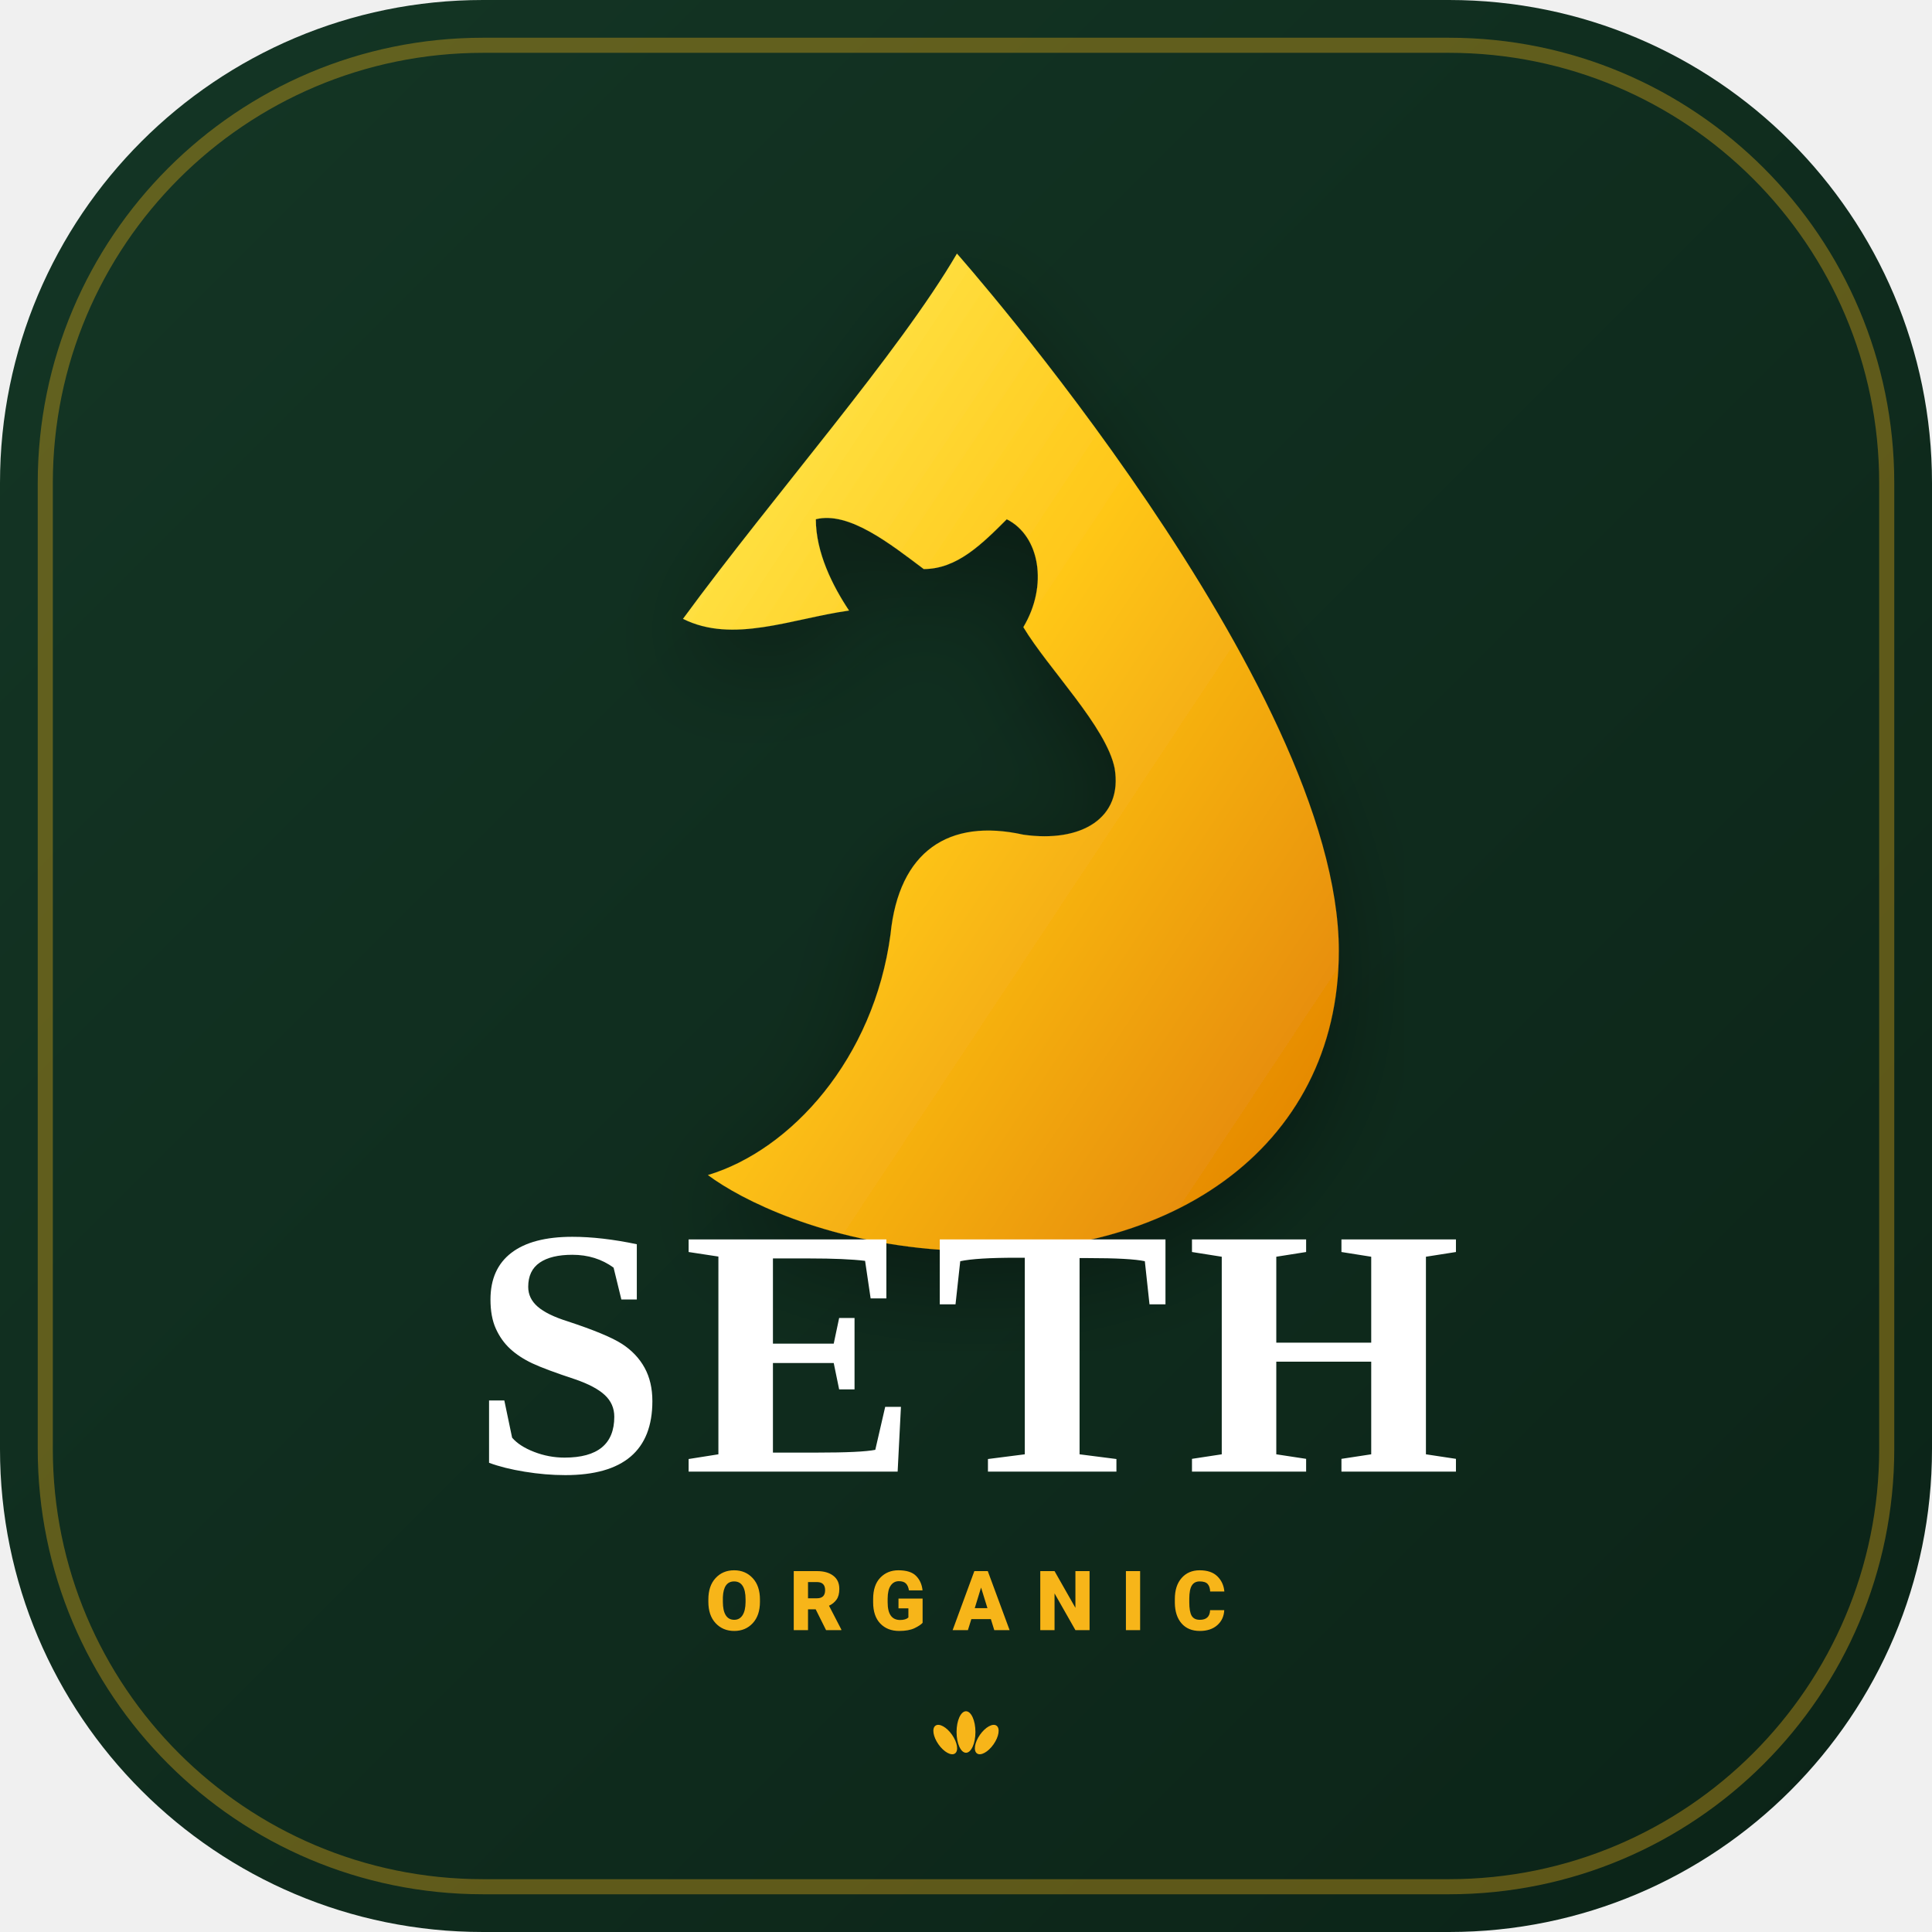
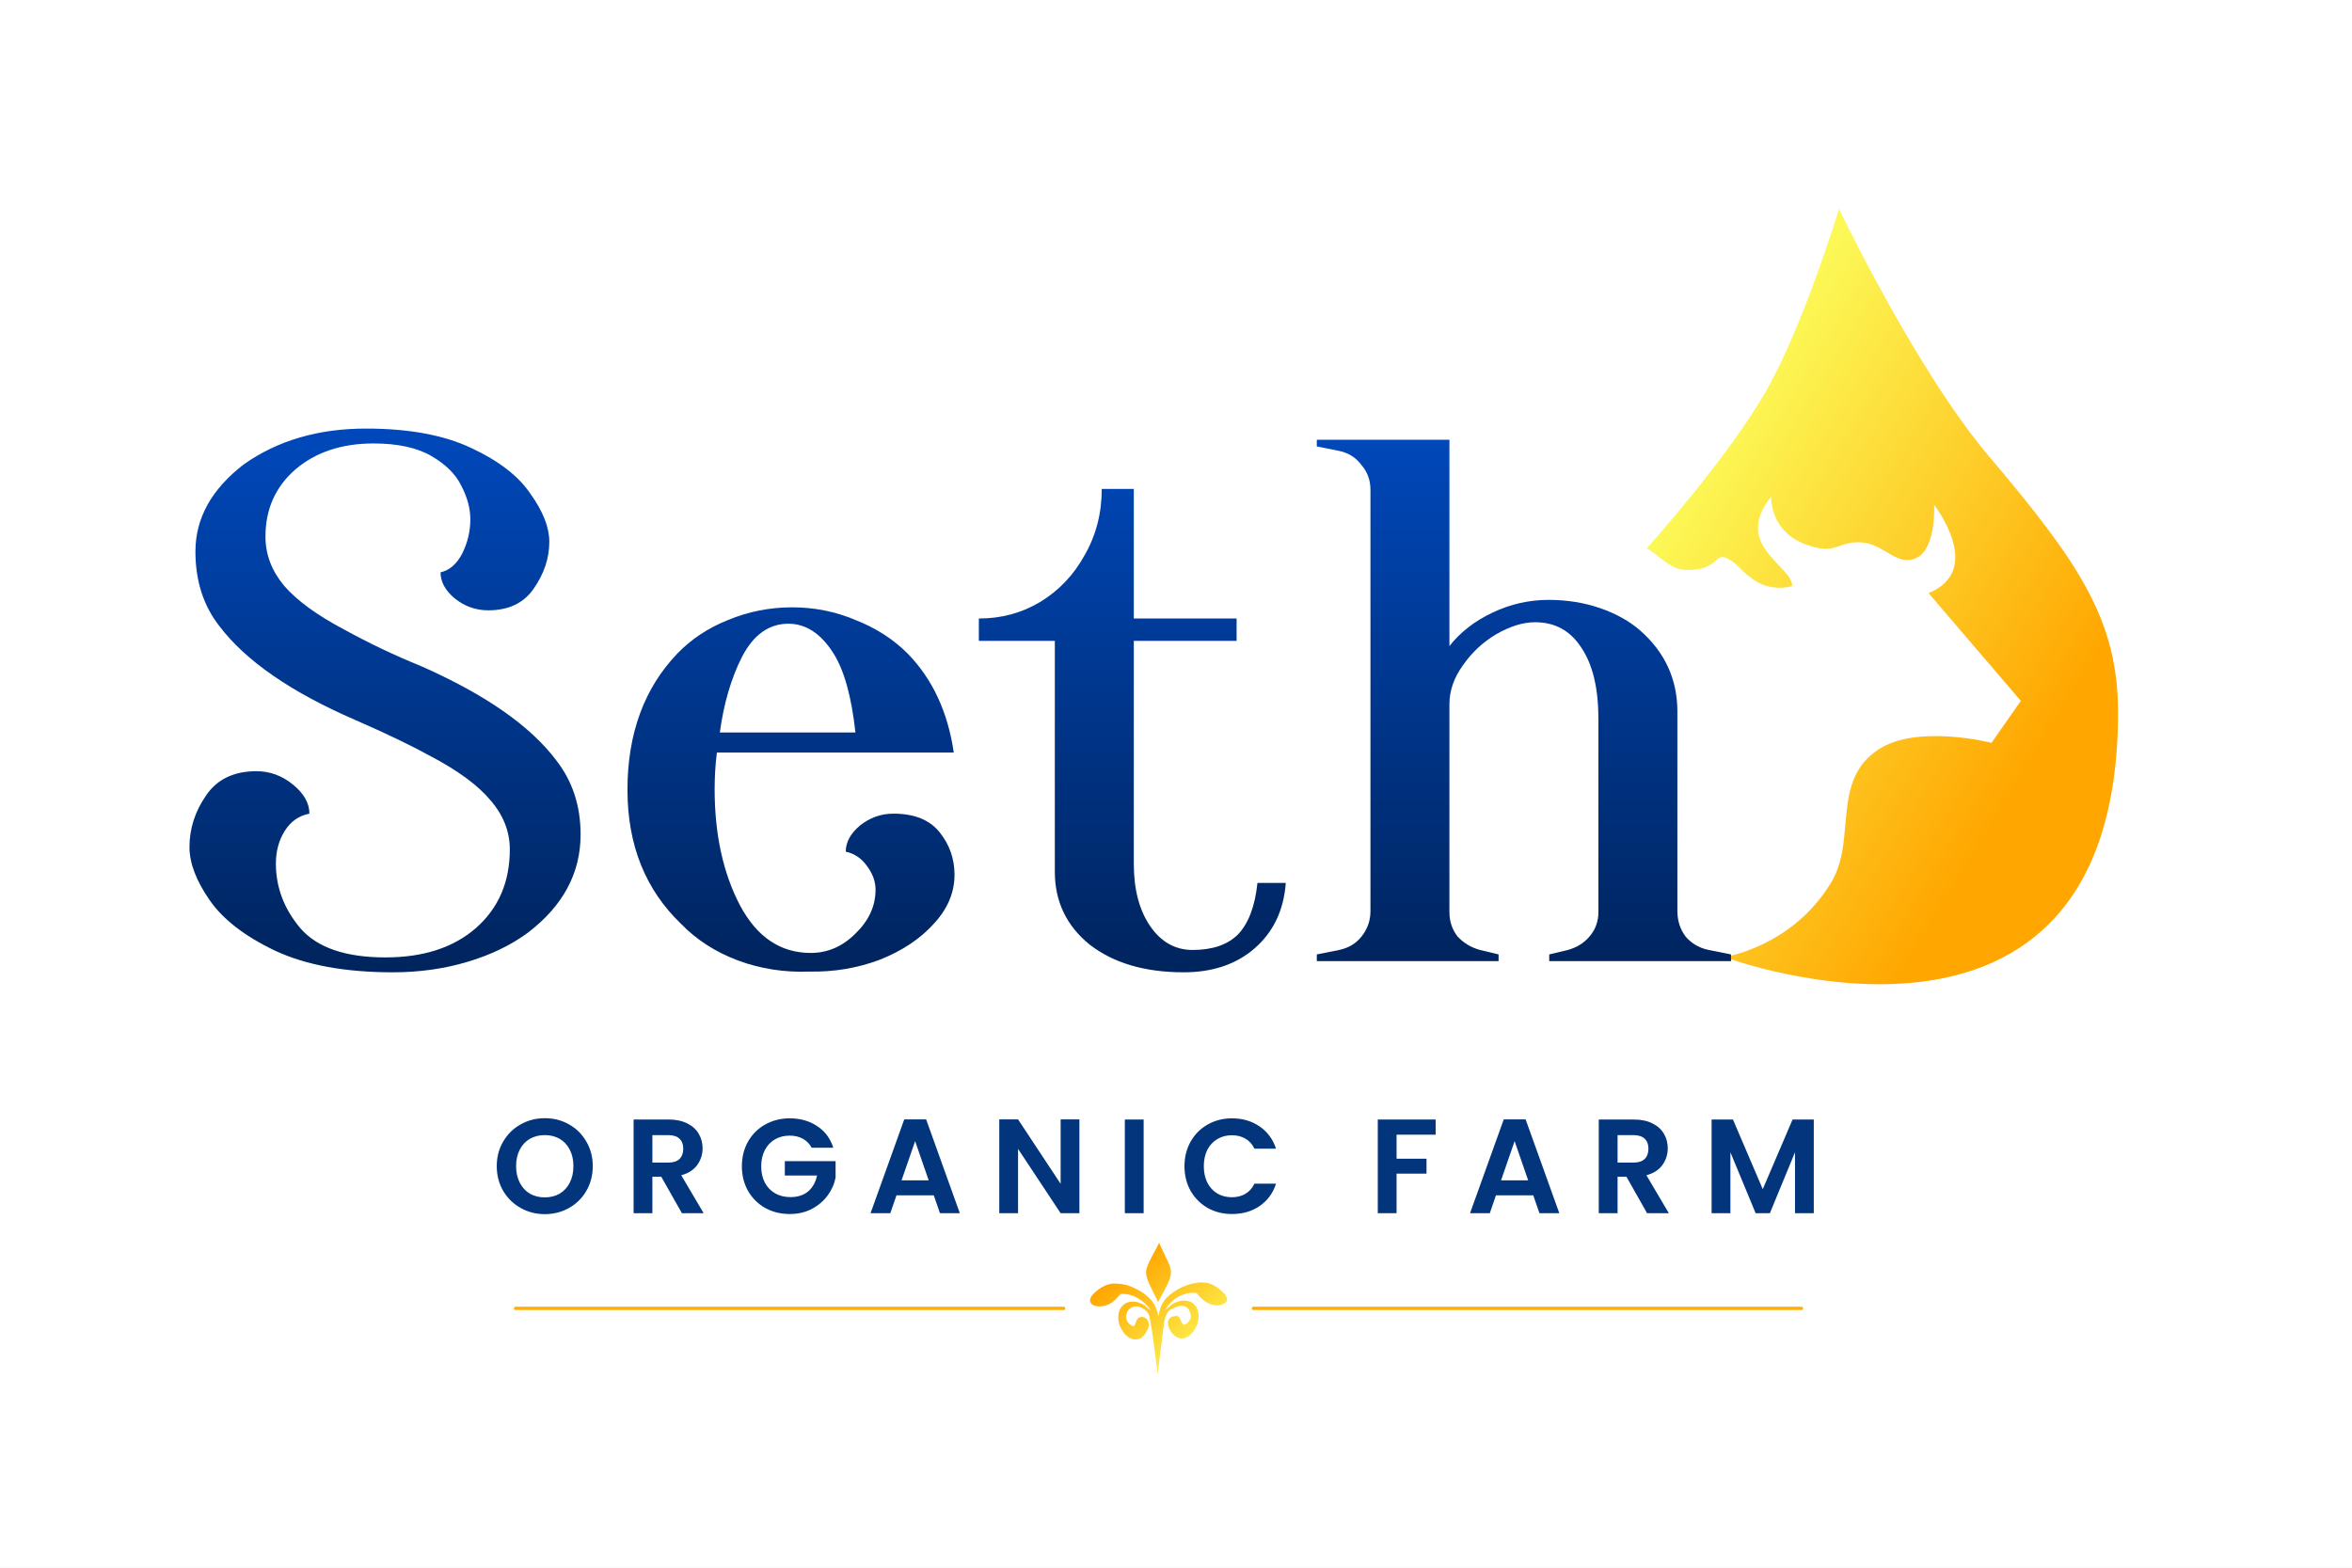
- <svg xmlns="http://www.w3.org/2000/svg" viewBox="0 0 512 512" width="100%" height="100%">
+ <svg xmlns="http://www.w3.org/2000/svg" width="120" height="80" viewBox="0 0 120 80" fill="none">
+   <rect width="120" height="80" fill="white" />
+   <path d="M91.439 29.909C91.439 28.838 88.371 27.838 90.369 25.338C90.369 25.338 90.226 27.517 92.866 27.981C93.737 28.134 94.043 27.552 95.113 27.695C96.183 27.838 96.859 28.969 97.825 28.445C98.789 27.922 98.681 25.767 98.681 25.767C98.681 25.767 101.285 29.088 98.395 30.267L103.104 35.766L101.606 37.908C101.606 37.908 97.854 36.946 95.862 38.23C93.399 39.818 94.744 42.837 93.437 45.015C91.444 48.336 87.978 48.837 87.978 48.837C87.978 48.837 108.063 56.371 108.063 36.337C108.063 31.588 105.994 28.624 101.463 23.267C97.747 18.874 93.829 10.662 93.829 10.662C93.829 10.662 92.066 16.45 90.19 19.803C88.237 23.296 84.019 27.981 84.019 27.981C84.72 28.374 85.203 29.088 86.088 29.088C87.586 29.088 87.503 28.297 87.978 28.445C88.549 28.624 88.684 29.002 89.37 29.517C90.369 30.267 91.439 29.909 91.439 29.909Z" fill="url(#paint0_linear_587_3115)" />
+   <path d="M28.368 38.785C29.204 39.849 29.622 41.116 29.622 42.586C29.622 44.562 28.722 46.235 26.923 47.603C26.062 48.236 25.035 48.731 23.845 49.085C22.654 49.44 21.387 49.617 20.044 49.617C17.611 49.617 15.609 49.25 14.038 48.515C12.492 47.78 11.377 46.919 10.693 45.931C10.009 44.942 9.667 44.043 9.667 43.232C9.667 42.294 9.945 41.42 10.503 40.609C11.06 39.773 11.922 39.355 13.088 39.355C13.772 39.355 14.393 39.583 14.95 40.039C15.508 40.495 15.786 40.989 15.786 41.521C15.254 41.623 14.836 41.914 14.532 42.395C14.228 42.877 14.076 43.434 14.076 44.068C14.076 45.284 14.494 46.387 15.33 47.375C16.192 48.363 17.636 48.857 19.663 48.857C21.589 48.857 23.122 48.363 24.263 47.375C25.428 46.361 26.011 45.018 26.011 43.346C26.011 42.434 25.682 41.597 25.023 40.837C24.389 40.077 23.376 39.329 21.982 38.594C20.968 38.037 19.676 37.416 18.105 36.732C14.836 35.313 12.53 33.717 11.187 31.943C10.376 30.904 9.971 29.637 9.971 28.142C9.971 26.444 10.794 24.962 12.441 23.695C14.165 22.478 16.242 21.87 18.675 21.87C20.854 21.87 22.641 22.2 24.035 22.858C25.454 23.517 26.467 24.303 27.075 25.215C27.709 26.102 28.026 26.913 28.026 27.648C28.026 28.484 27.759 29.282 27.227 30.042C26.721 30.777 25.948 31.145 24.909 31.145C24.275 31.145 23.705 30.942 23.198 30.536C22.717 30.131 22.476 29.688 22.476 29.206C22.932 29.105 23.3 28.788 23.578 28.256C23.857 27.698 23.997 27.116 23.997 26.507C23.997 25.95 23.845 25.38 23.54 24.797C23.262 24.214 22.755 23.707 22.02 23.276C21.285 22.846 20.297 22.63 19.055 22.63C17.433 22.63 16.103 23.074 15.064 23.961C14.05 24.848 13.544 25.988 13.544 27.381C13.544 28.294 13.861 29.13 14.494 29.89C15.153 30.65 16.179 31.398 17.573 32.133C18.814 32.817 20.119 33.438 21.488 33.995C24.757 35.44 27.05 37.036 28.368 38.785Z" fill="url(#paint1_linear_587_3115)" />
+   <path d="M45.583 41.521C46.648 41.521 47.433 41.838 47.94 42.472C48.447 43.105 48.7 43.827 48.7 44.638C48.7 45.55 48.345 46.387 47.636 47.147C46.952 47.907 46.039 48.515 44.899 48.971C43.759 49.402 42.555 49.605 41.288 49.58C40.021 49.63 38.805 49.44 37.639 49.009C36.499 48.578 35.536 47.958 34.75 47.147C32.926 45.398 32.014 43.118 32.014 40.305C32.014 37.442 32.863 35.123 34.56 33.349C35.27 32.614 36.131 32.044 37.145 31.639C38.184 31.208 39.274 30.992 40.414 30.992C41.554 30.992 42.631 31.208 43.645 31.639C44.684 32.044 45.571 32.614 46.306 33.349C47.572 34.642 48.358 36.327 48.662 38.404H36.575C36.499 39.013 36.461 39.633 36.461 40.267C36.461 42.573 36.892 44.55 37.753 46.197C38.615 47.818 39.818 48.629 41.364 48.629C42.226 48.629 42.986 48.3 43.645 47.641C44.329 46.982 44.671 46.235 44.671 45.398C44.671 44.993 44.532 44.6 44.253 44.22C43.974 43.815 43.607 43.561 43.151 43.46C43.151 42.978 43.391 42.535 43.873 42.13C44.38 41.724 44.95 41.521 45.583 41.521ZM40.224 31.829C39.236 31.829 38.45 32.386 37.867 33.501C37.31 34.591 36.93 35.883 36.727 37.378H43.645C43.442 35.528 43.062 34.173 42.505 33.311C41.871 32.323 41.111 31.829 40.224 31.829Z" fill="url(#paint2_linear_587_3115)" />
+   <path d="M63.092 31.563V32.703H57.847V44.068C57.847 45.386 58.125 46.45 58.683 47.261C59.24 48.072 59.962 48.477 60.849 48.477C61.863 48.477 62.636 48.211 63.168 47.679C63.7 47.121 64.03 46.247 64.156 45.056H65.601C65.499 46.45 64.967 47.565 64.004 48.401C63.067 49.212 61.863 49.617 60.393 49.617C58.417 49.617 56.82 49.149 55.604 48.211C54.413 47.248 53.818 46.007 53.818 44.486V32.703H49.941V31.563C51.081 31.563 52.12 31.284 53.057 30.726C54.02 30.144 54.781 29.345 55.338 28.332C55.921 27.318 56.212 26.191 56.212 24.949H57.847V31.563H63.092Z" fill="url(#paint3_linear_587_3115)" />
+   <path d="M88.317 48.705V49.047H79.043V48.705L79.993 48.477C80.449 48.35 80.817 48.122 81.095 47.793C81.4 47.438 81.552 47.02 81.552 46.539V36.694C81.552 35.123 81.26 33.907 80.677 33.045C80.12 32.184 79.334 31.753 78.321 31.753C77.713 31.753 77.054 31.955 76.344 32.361C75.66 32.766 75.09 33.298 74.634 33.957C74.178 34.591 73.95 35.25 73.95 35.934V46.539C73.95 47.02 74.089 47.438 74.368 47.793C74.672 48.122 75.052 48.35 75.508 48.477L76.458 48.705V49.047H67.184V48.705L68.324 48.477C68.805 48.376 69.186 48.148 69.464 47.793C69.768 47.413 69.921 46.982 69.921 46.501V24.987C69.921 24.505 69.768 24.087 69.464 23.733C69.186 23.352 68.805 23.112 68.324 23.01L67.184 22.782V22.44H73.95V32.969C74.507 32.26 75.242 31.689 76.154 31.259C77.066 30.828 78.017 30.612 79.005 30.612C79.942 30.612 80.817 30.752 81.628 31.03C82.439 31.309 83.123 31.689 83.68 32.171C84.947 33.286 85.581 34.667 85.581 36.314V46.501C85.581 46.982 85.72 47.413 85.999 47.793C86.303 48.148 86.696 48.376 87.177 48.477L88.317 48.705Z" fill="url(#paint4_linear_587_3115)" />
+   <path d="M54.269 66.767C49.138 66.767 33.489 66.767 26.306 66.767" stroke="#FFAE09" stroke-width="0.168" stroke-linecap="round" />
+   <path d="M57.176 66.032C56.862 66.388 56.619 66.647 56.122 66.667C55.693 66.685 55.416 66.402 55.791 66.023C56.08 65.729 56.49 65.48 56.899 65.499C57.145 65.51 57.431 65.541 57.664 65.637C58.051 65.797 58.427 66.001 58.719 66.324C58.956 66.587 59.036 66.863 59.116 67.202C59.156 66.738 59.303 66.402 59.647 66.108C60.147 65.68 60.864 65.39 61.508 65.453C61.868 65.496 62.244 65.768 62.491 66.043C62.589 66.151 62.666 66.381 62.527 66.478C61.996 66.845 61.367 66.419 61.046 65.983C60.363 65.914 59.807 66.27 59.423 66.868C59.711 66.633 59.853 66.467 60.219 66.391C60.801 66.261 61.232 66.681 61.142 67.322C61.038 68.064 60.268 68.746 59.732 67.94C59.495 67.582 59.522 67.131 60.061 67.16C60.242 67.171 60.229 67.534 60.4 67.608C60.565 67.599 60.788 67.318 60.759 67.145C60.639 66.433 60.1 66.624 59.73 66.825C59.407 67.001 59.368 67.694 59.368 67.694L59.062 70.116C59.062 70.116 58.767 67.563 58.618 67.098C58.538 66.908 58.349 66.772 58.177 66.707C57.549 66.466 57.125 67.347 57.779 67.668C57.949 67.751 57.922 67.318 58.115 67.235C58.425 67.101 58.719 67.442 58.584 67.769C58.516 67.935 58.361 68.214 58.187 68.292C57.826 68.48 57.445 68.224 57.254 67.89C57.105 67.665 57.022 67.357 57.063 67.083C57.181 66.291 58.039 66.265 58.513 66.714C58.585 66.786 58.604 66.808 58.69 66.855L58.701 66.854C58.735 66.892 58.685 66.806 58.701 66.854C58.35 66.337 57.766 65.99 57.176 66.032Z" fill="url(#paint5_linear_587_3115)" />
+   <path d="M59.135 63.418C59.135 63.461 59.135 63.426 59.135 63.418C59.898 65.101 60.015 64.715 59.083 66.453C58.912 66.023 58.433 65.285 58.474 64.875C58.515 64.464 59.013 63.734 59.135 63.418Z" fill="url(#paint6_linear_587_3115)" />
+   <path d="M58.513 66.714L58.69 66.855L58.701 66.854C58.735 66.892 58.685 66.806 58.701 66.854L58.69 66.855C58.604 66.808 58.585 66.786 58.513 66.714Z" fill="url(#paint7_linear_587_3115)" />
+   <path d="M63.948 66.767C69.079 66.767 84.728 66.767 91.911 66.767" stroke="#FFAE09" stroke-width="0.168" stroke-linecap="round" />
+   <path d="M27.797 61.959C27.35 61.959 26.939 61.854 26.565 61.644C26.19 61.434 25.893 61.144 25.674 60.774C25.455 60.4 25.345 59.977 25.345 59.507C25.345 59.041 25.455 58.624 25.674 58.254C25.893 57.879 26.19 57.587 26.565 57.377C26.939 57.167 27.35 57.062 27.797 57.062C28.25 57.062 28.66 57.167 29.03 57.377C29.405 57.587 29.699 57.879 29.914 58.254C30.133 58.624 30.243 59.041 30.243 59.507C30.243 59.977 30.133 60.4 29.914 60.774C29.699 61.144 29.405 61.434 29.03 61.644C28.656 61.854 28.245 61.959 27.797 61.959ZM27.797 61.103C28.085 61.103 28.339 61.039 28.558 60.911C28.777 60.779 28.948 60.592 29.071 60.35C29.195 60.108 29.256 59.827 29.256 59.507C29.256 59.188 29.195 58.909 29.071 58.672C28.948 58.429 28.777 58.245 28.558 58.117C28.339 57.989 28.085 57.925 27.797 57.925C27.51 57.925 27.254 57.989 27.03 58.117C26.811 58.245 26.64 58.429 26.517 58.672C26.393 58.909 26.332 59.188 26.332 59.507C26.332 59.827 26.393 60.108 26.517 60.35C26.64 60.592 26.811 60.779 27.03 60.911C27.254 61.039 27.51 61.103 27.797 61.103ZM34.792 61.911L33.737 60.048H33.285V61.911H32.326V57.13H34.12C34.49 57.13 34.805 57.197 35.066 57.329C35.326 57.457 35.52 57.633 35.648 57.856C35.78 58.076 35.846 58.322 35.846 58.596C35.846 58.911 35.755 59.197 35.572 59.452C35.39 59.703 35.118 59.877 34.757 59.973L35.901 61.911H34.792ZM33.285 59.329H34.086C34.346 59.329 34.541 59.267 34.668 59.144C34.796 59.016 34.86 58.84 34.86 58.617C34.86 58.398 34.796 58.229 34.668 58.11C34.541 57.987 34.346 57.925 34.086 57.925H33.285V59.329ZM41.412 58.569C41.303 58.368 41.152 58.215 40.96 58.11C40.769 58.005 40.545 57.952 40.289 57.952C40.006 57.952 39.755 58.016 39.536 58.144C39.316 58.272 39.145 58.455 39.022 58.692C38.899 58.929 38.837 59.203 38.837 59.514C38.837 59.834 38.899 60.112 39.022 60.35C39.15 60.587 39.326 60.77 39.549 60.898C39.773 61.025 40.033 61.089 40.33 61.089C40.695 61.089 40.995 60.993 41.227 60.802C41.46 60.605 41.613 60.334 41.686 59.987H40.042V59.254H42.632V60.089C42.568 60.423 42.431 60.731 42.221 61.014C42.011 61.297 41.739 61.525 41.406 61.699C41.077 61.868 40.707 61.952 40.296 61.952C39.835 61.952 39.417 61.85 39.042 61.644C38.673 61.434 38.38 61.144 38.166 60.774C37.956 60.404 37.851 59.984 37.851 59.514C37.851 59.044 37.956 58.624 38.166 58.254C38.38 57.879 38.673 57.589 39.042 57.384C39.417 57.174 39.832 57.069 40.289 57.069C40.828 57.069 41.296 57.201 41.693 57.466C42.09 57.726 42.364 58.094 42.515 58.569H41.412ZM47.642 61H45.738L45.423 61.911H44.416L46.135 57.124H47.252L48.971 61.911H47.957L47.642 61ZM47.382 60.233L46.69 58.233L45.998 60.233H47.382ZM55.072 61.911H54.114L51.942 58.63V61.911H50.983V57.124H51.942L54.114 60.411V57.124H55.072V61.911ZM58.349 57.13V61.911H57.39V57.13H58.349ZM60.433 59.514C60.433 59.044 60.538 58.624 60.748 58.254C60.963 57.879 61.253 57.589 61.618 57.384C61.988 57.174 62.401 57.069 62.858 57.069C63.392 57.069 63.86 57.206 64.262 57.48C64.664 57.754 64.945 58.133 65.104 58.617H64.002C63.892 58.388 63.737 58.217 63.536 58.103C63.34 57.989 63.111 57.932 62.851 57.932C62.572 57.932 62.324 57.998 62.105 58.13C61.89 58.258 61.721 58.441 61.598 58.678C61.479 58.916 61.419 59.194 61.419 59.514C61.419 59.829 61.479 60.108 61.598 60.35C61.721 60.587 61.89 60.772 62.105 60.904C62.324 61.032 62.572 61.096 62.851 61.096C63.111 61.096 63.34 61.039 63.536 60.925C63.737 60.806 63.892 60.633 64.002 60.404H65.104C64.945 60.893 64.664 61.274 64.262 61.548C63.865 61.818 63.397 61.952 62.858 61.952C62.401 61.952 61.988 61.85 61.618 61.644C61.253 61.434 60.963 61.144 60.748 60.774C60.538 60.404 60.433 59.984 60.433 59.514ZM73.247 57.13V57.904H71.254V59.13H72.781V59.891H71.254V61.911H70.295V57.13H73.247ZM78.228 61H76.324L76.009 61.911H75.002L76.722 57.124H77.838L79.557 61.911H78.544L78.228 61ZM77.968 60.233L77.276 58.233L76.585 60.233H77.968ZM84.035 61.911L82.981 60.048H82.529V61.911H81.57V57.13H83.364C83.734 57.13 84.049 57.197 84.309 57.329C84.57 57.457 84.764 57.633 84.892 57.856C85.024 58.076 85.09 58.322 85.09 58.596C85.09 58.911 84.999 59.197 84.816 59.452C84.634 59.703 84.362 59.877 84.001 59.973L85.145 61.911H84.035ZM82.529 59.329H83.33C83.59 59.329 83.784 59.267 83.912 59.144C84.04 59.016 84.104 58.84 84.104 58.617C84.104 58.398 84.04 58.229 83.912 58.11C83.784 57.987 83.59 57.925 83.33 57.925H82.529V59.329ZM92.54 57.13V61.911H91.581V58.802L90.3 61.911H89.574L88.286 58.802V61.911H87.327V57.13H88.416L89.937 60.685L91.457 57.13H92.54Z" fill="#02357C" />
  <defs>
-     <linearGradient id="farmBg" x1="0%" y1="0%" x2="100%" y2="100%">
-       <stop offset="0%" stop-color="#143625" />
-       <stop offset="100%" stop-color="#0B2317" />
+     <linearGradient id="paint0_linear_587_3115" x1="93.384" y1="12.216" x2="112.905" y2="24.094" gradientUnits="userSpaceOnUse">
+       <stop stop-color="#FCF957" />
+       <stop offset="1" stop-color="#FFA600" />
    </linearGradient>
-     <linearGradient id="gheeGold" x1="0%" y1="0%" x2="100%" y2="100%">
-       <stop offset="0%" stop-color="#FFF05A" />
-       <stop offset="45%" stop-color="#FFC719" />
-       <stop offset="100%" stop-color="#E07C00" />
+     <linearGradient id="paint1_linear_587_3115" x1="48.992" y1="21.87" x2="48.992" y2="49.617" gradientUnits="userSpaceOnUse">
+       <stop stop-color="#0048BB" />
+       <stop offset="1" stop-color="#00245D" />
    </linearGradient>
-     <filter id="subtleGlow" x="-10%" y="-10%" width="120%" height="120%">
-       <feDropShadow dx="0" dy="4" stdDeviation="6" flood-color="#000000" flood-opacity="0.35" />
-     </filter>
+     <linearGradient id="paint2_linear_587_3115" x1="48.992" y1="21.87" x2="48.992" y2="49.617" gradientUnits="userSpaceOnUse">
+       <stop stop-color="#0048BB" />
+       <stop offset="1" stop-color="#00245D" />
+     </linearGradient>
+     <linearGradient id="paint3_linear_587_3115" x1="48.992" y1="21.87" x2="48.992" y2="49.617" gradientUnits="userSpaceOnUse">
+       <stop stop-color="#0048BB" />
+       <stop offset="1" stop-color="#00245D" />
+     </linearGradient>
+     <linearGradient id="paint4_linear_587_3115" x1="48.992" y1="21.87" x2="48.992" y2="49.617" gradientUnits="userSpaceOnUse">
+       <stop stop-color="#0048BB" />
+       <stop offset="1" stop-color="#00245D" />
+     </linearGradient>
+     <linearGradient id="paint5_linear_587_3115" x1="59.091" y1="71.191" x2="55.287" y2="66.43" gradientUnits="userSpaceOnUse">
+       <stop stop-color="#FCF957" />
+       <stop offset="1" stop-color="#FFA600" />
+     </linearGradient>
+     <linearGradient id="paint6_linear_587_3115" x1="59.091" y1="71.191" x2="55.287" y2="66.43" gradientUnits="userSpaceOnUse">
+       <stop stop-color="#FCF957" />
+       <stop offset="1" stop-color="#FFA600" />
+     </linearGradient>
+     <linearGradient id="paint7_linear_587_3115" x1="59.091" y1="71.191" x2="55.287" y2="66.43" gradientUnits="userSpaceOnUse">
+       <stop stop-color="#FCF957" />
+       <stop offset="1" stop-color="#FFA600" />
+     </linearGradient>
  </defs>
-   <rect width="512" height="512" rx="128" fill="url(#farmBg)" />
-   <rect x="12" y="12" width="488" height="488" rx="116" fill="none" stroke="#F7B519" stroke-width="4" stroke-opacity="0.35" />
-   <g transform="translate(148, 54) scale(2.2)" filter="url(#subtleGlow)">
-     <path d="M 48 6 C 48 6, 94 58, 94 90 C 94 114, 73 128, 46 126 C 32 125, 22 120, 18 117 C 28 114, 38 103, 40 88 C 41 78, 47 74, 56 76 C 63 77, 68 74, 67 68 C 66 63, 59 56, 56 51 C 59 46, 58 40, 54 38 C 51 41, 48 44, 44 44 C 40 41, 35 37, 31 38 C 31 42, 33 46, 35 49 C 28 50, 21 53, 15 50 C 26 35, 41 18, 48 6 Z" fill="url(#gheeGold)" />
-   </g>
-   <text x="256" y="390" font-family="Georgia, 'Times New Roman', serif" font-size="94" font-weight="bold" fill="#FFFFFF" text-anchor="middle" letter-spacing="4">SETH</text>
-   <text x="256" y="432" font-family="-apple-system, BlinkMacSystemFont, 'Segoe UI', Roboto, sans-serif" font-size="22" font-weight="800" fill="#F7B519" text-anchor="middle" letter-spacing="7">ORGANIC</text>
-   <g transform="translate(256, 462)" fill="#F7B519">
-     <ellipse cx="0" cy="-3" rx="2.5" ry="5.5" />
-     <ellipse cx="-5.5" cy="-1" rx="2.2" ry="4.5" transform="rotate(-35 -5.5 -1)" />
-     <ellipse cx="5.5" cy="-1" rx="2.2" ry="4.5" transform="rotate(35 5.5 -1)" />
-   </g>
</svg>
